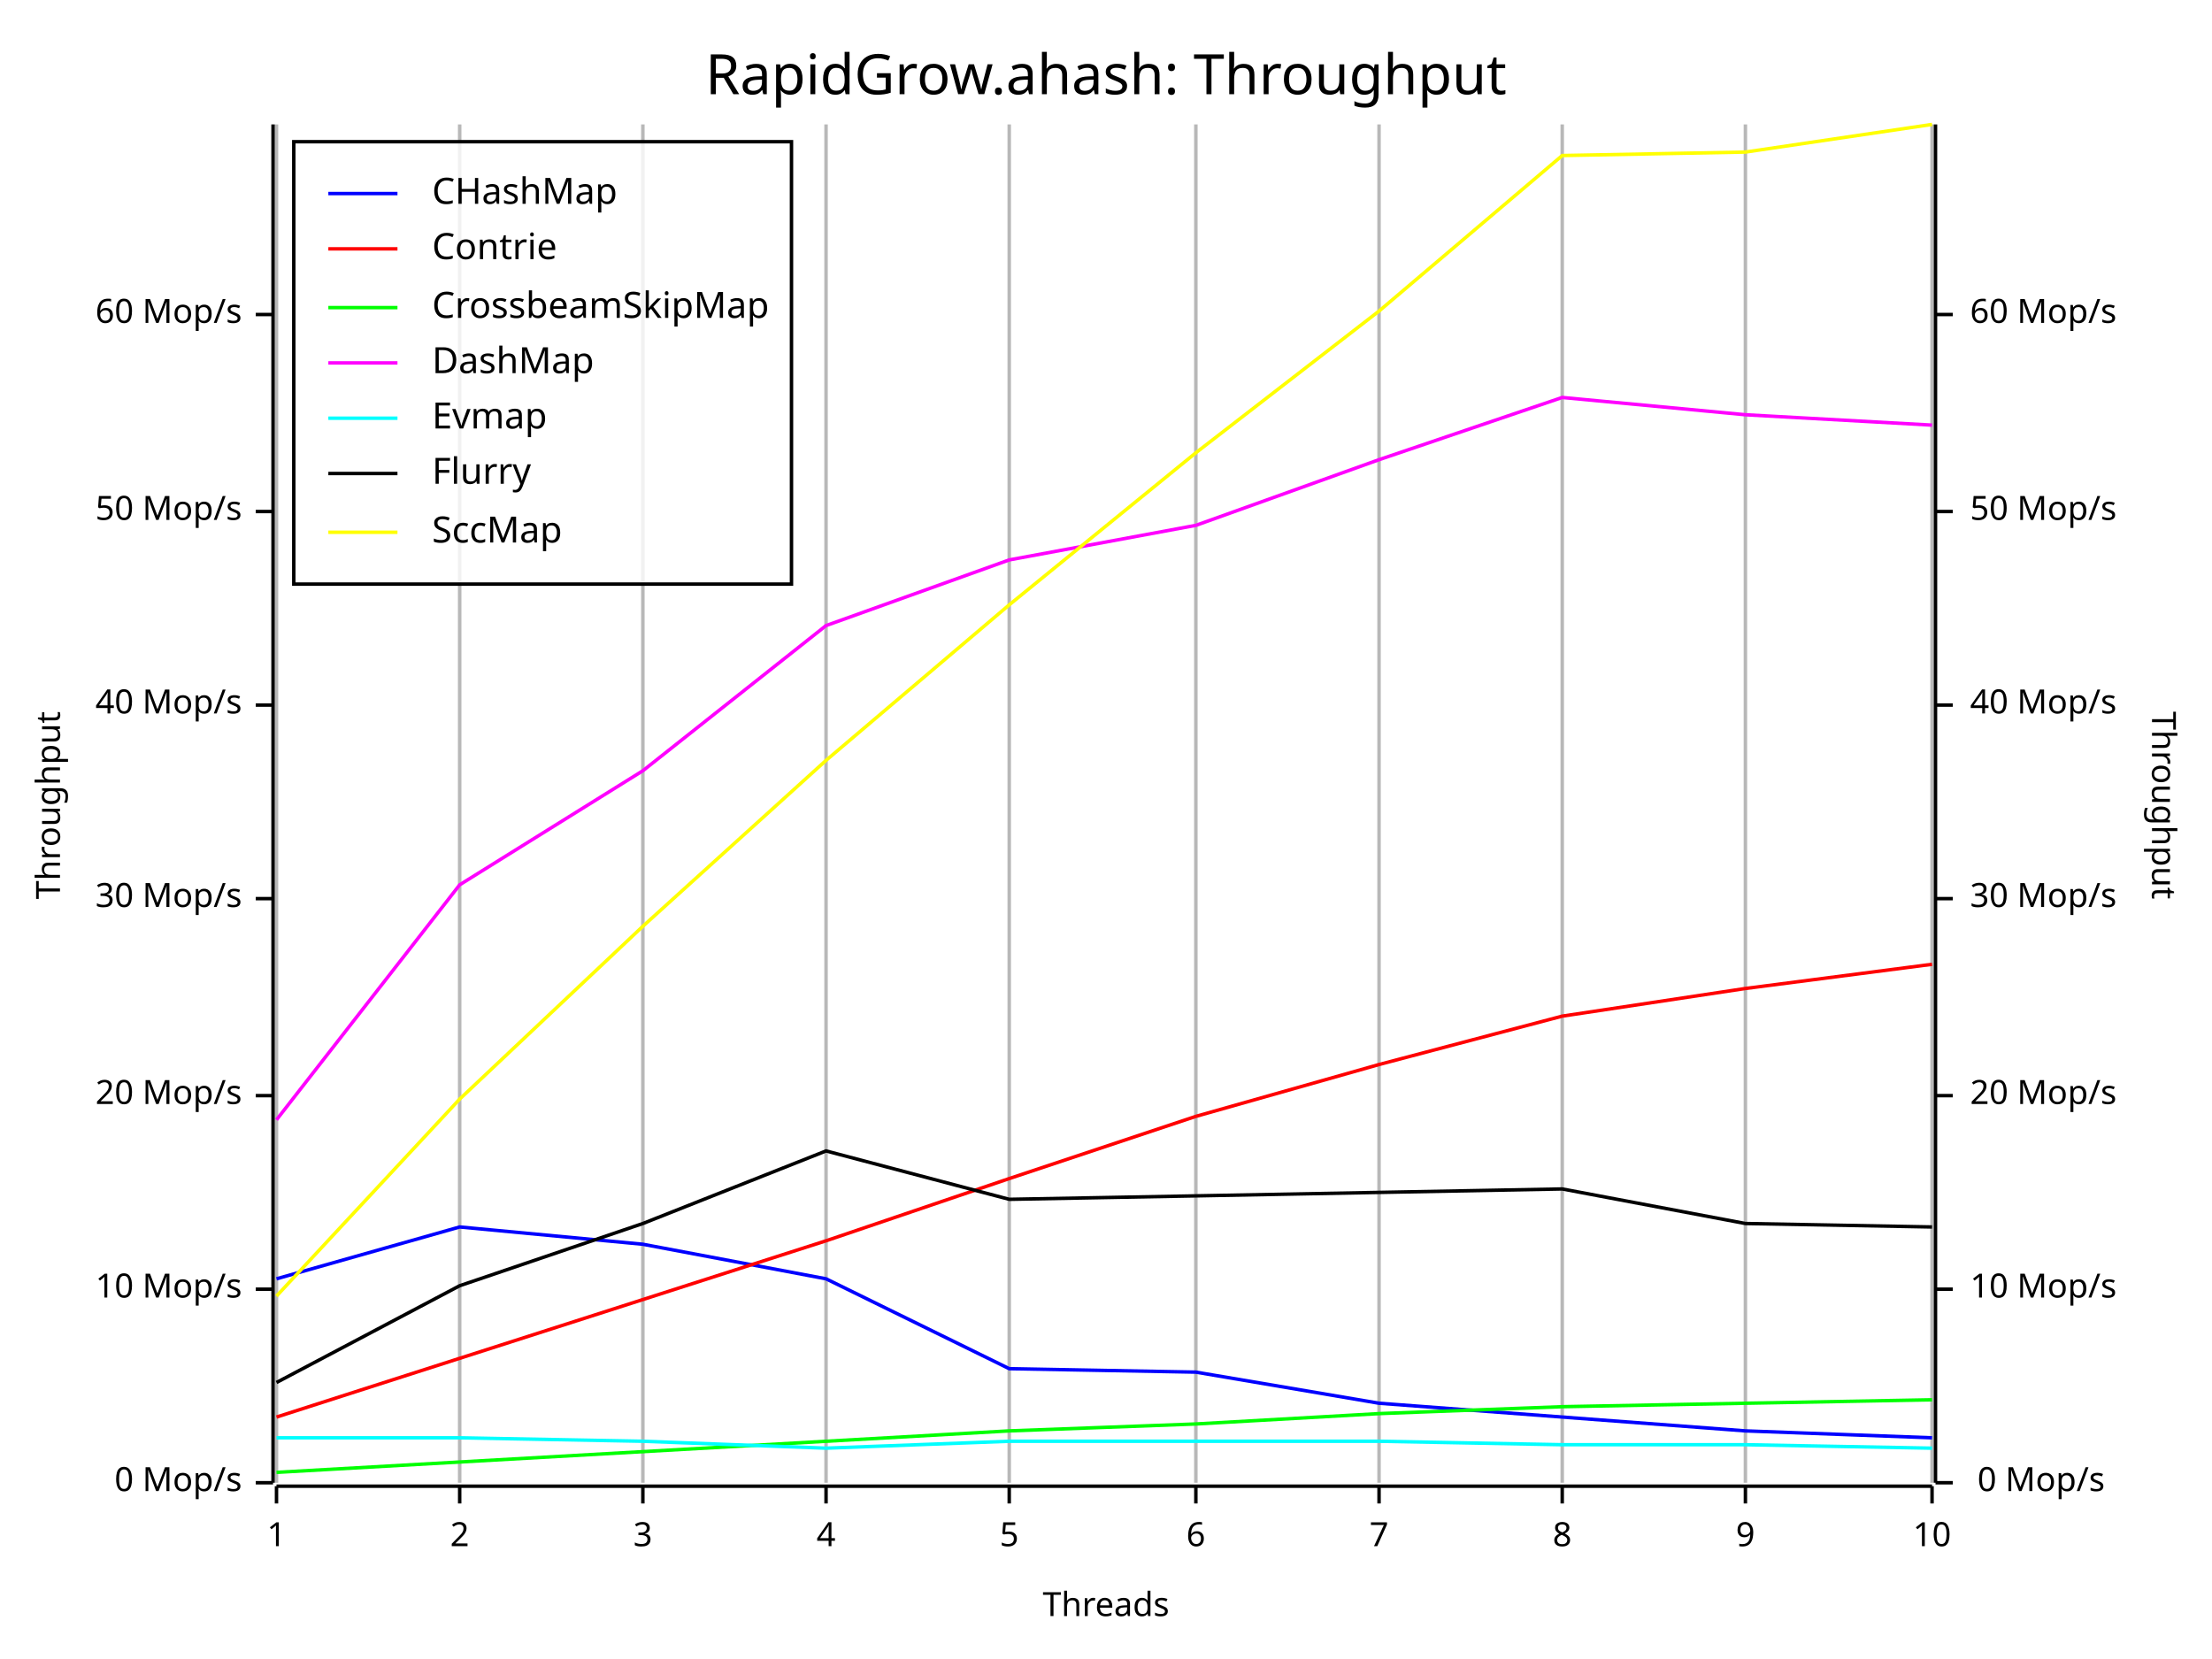
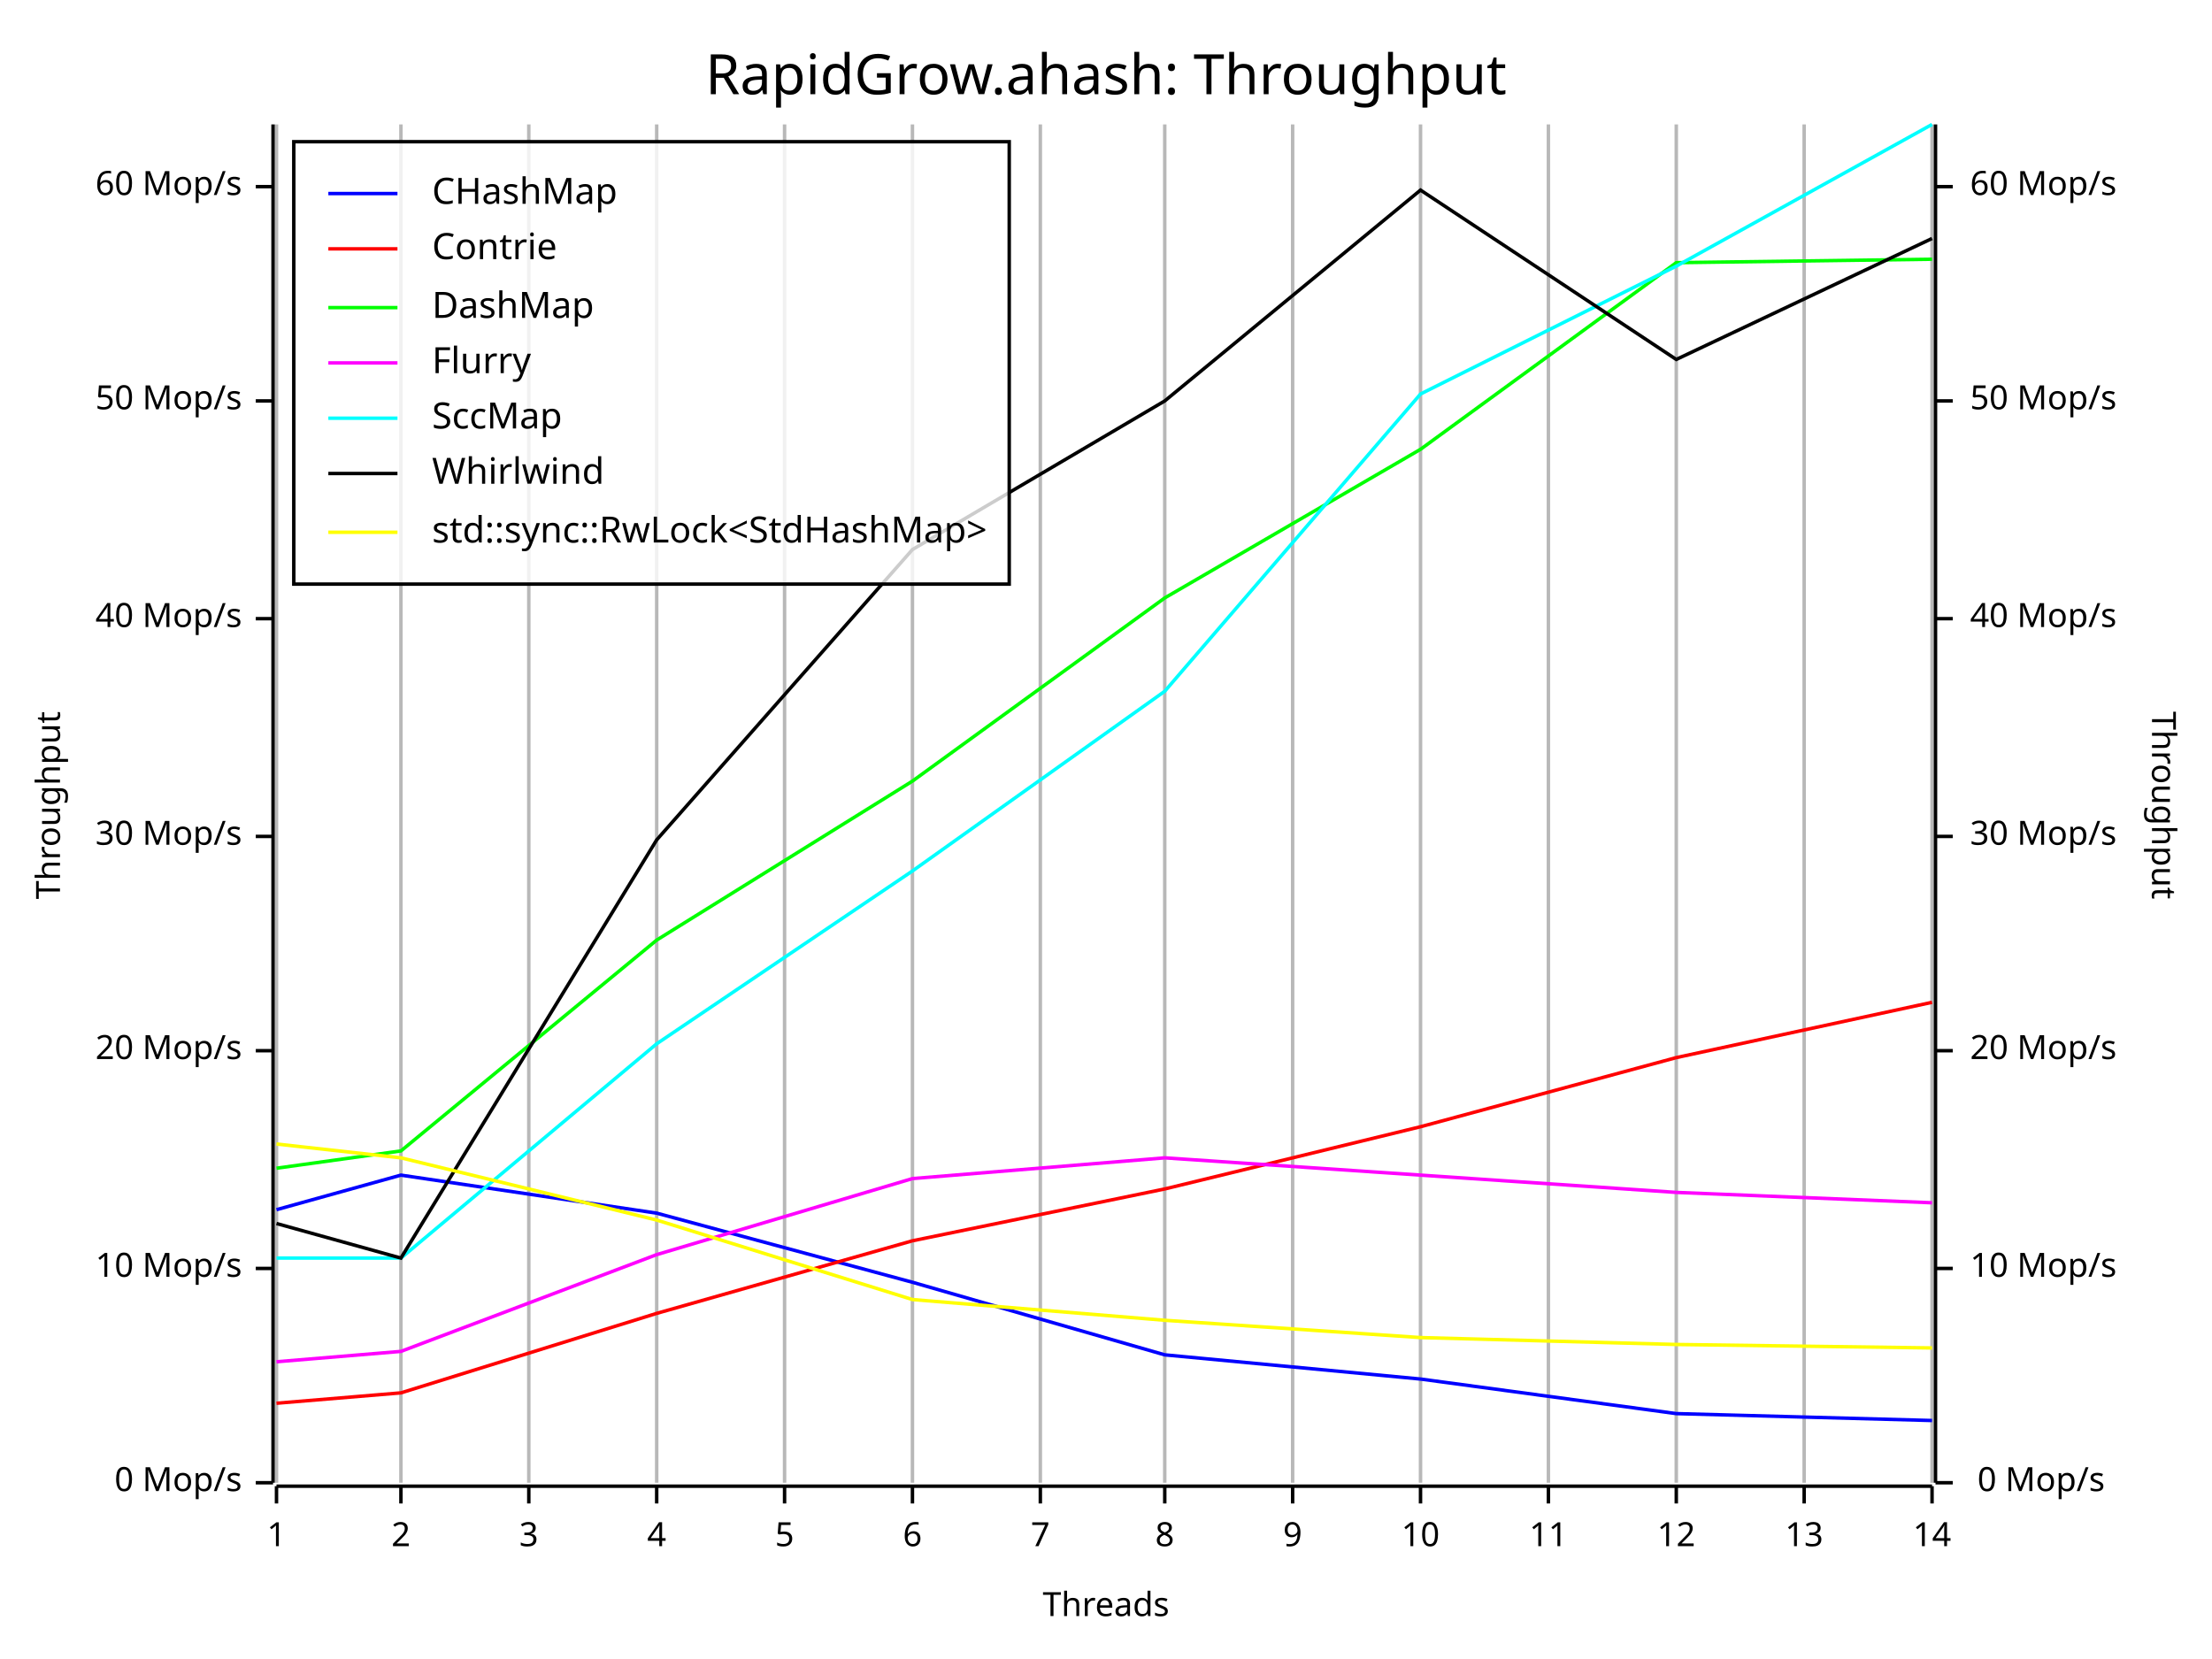
<svg xmlns="http://www.w3.org/2000/svg" width="640" height="480" viewBox="0 0 640 480">
  <rect x="0" y="0" width="640" height="480" opacity="1" fill="#FFFFFF" stroke="none" />
  <text x="320" y="15" dy="0.76em" text-anchor="middle" font-family="Fira Code" font-size="16.129" opacity="1" fill="#000000">
RapidGrow.ahash: Throughput
</text>
  <line opacity="0.1" stroke="#000000" stroke-width="1" x1="80" y1="429" x2="80" y2="36" />
-   <line opacity="0.1" stroke="#000000" stroke-width="1" x1="133" y1="429" x2="133" y2="36" />
-   <line opacity="0.1" stroke="#000000" stroke-width="1" x1="186" y1="429" x2="186" y2="36" />
-   <line opacity="0.1" stroke="#000000" stroke-width="1" x1="239" y1="429" x2="239" y2="36" />
-   <line opacity="0.1" stroke="#000000" stroke-width="1" x1="292" y1="429" x2="292" y2="36" />
-   <line opacity="0.1" stroke="#000000" stroke-width="1" x1="346" y1="429" x2="346" y2="36" />
-   <line opacity="0.1" stroke="#000000" stroke-width="1" x1="399" y1="429" x2="399" y2="36" />
-   <line opacity="0.1" stroke="#000000" stroke-width="1" x1="452" y1="429" x2="452" y2="36" />
-   <line opacity="0.1" stroke="#000000" stroke-width="1" x1="505" y1="429" x2="505" y2="36" />
+   <line opacity="0.1" stroke="#000000" stroke-width="1" x1="116" y1="429" x2="116" y2="36" />
+   <line opacity="0.1" stroke="#000000" stroke-width="1" x1="153" y1="429" x2="153" y2="36" />
+   <line opacity="0.1" stroke="#000000" stroke-width="1" x1="190" y1="429" x2="190" y2="36" />
+   <line opacity="0.1" stroke="#000000" stroke-width="1" x1="227" y1="429" x2="227" y2="36" />
+   <line opacity="0.1" stroke="#000000" stroke-width="1" x1="264" y1="429" x2="264" y2="36" />
+   <line opacity="0.1" stroke="#000000" stroke-width="1" x1="301" y1="429" x2="301" y2="36" />
+   <line opacity="0.1" stroke="#000000" stroke-width="1" x1="337" y1="429" x2="337" y2="36" />
+   <line opacity="0.1" stroke="#000000" stroke-width="1" x1="374" y1="429" x2="374" y2="36" />
+   <line opacity="0.1" stroke="#000000" stroke-width="1" x1="411" y1="429" x2="411" y2="36" />
+   <line opacity="0.1" stroke="#000000" stroke-width="1" x1="448" y1="429" x2="448" y2="36" />
+   <line opacity="0.1" stroke="#000000" stroke-width="1" x1="485" y1="429" x2="485" y2="36" />
+   <line opacity="0.1" stroke="#000000" stroke-width="1" x1="522" y1="429" x2="522" y2="36" />
  <line opacity="0.1" stroke="#000000" stroke-width="1" x1="559" y1="429" x2="559" y2="36" />
  <text x="10" y="233" dy="0.76em" text-anchor="middle" font-family="sans-serif" font-size="9.677" opacity="1" fill="#000000" transform="rotate(270, 10, 233)">
Throughput
</text>
  <text x="320" y="470" dy="-0.5ex" text-anchor="middle" font-family="sans-serif" font-size="9.677" opacity="1" fill="#000000">
Threads
</text>
  <text x="630" y="233" dy="0.76em" text-anchor="middle" font-family="sans-serif" font-size="9.677" opacity="1" fill="#000000" transform="rotate(90, 630, 233)">
Throughput
</text>
  <line opacity="0.2" stroke="#000000" stroke-width="1" x1="80" y1="429" x2="80" y2="36" />
-   <line opacity="0.2" stroke="#000000" stroke-width="1" x1="133" y1="429" x2="133" y2="36" />
-   <line opacity="0.2" stroke="#000000" stroke-width="1" x1="186" y1="429" x2="186" y2="36" />
-   <line opacity="0.2" stroke="#000000" stroke-width="1" x1="239" y1="429" x2="239" y2="36" />
-   <line opacity="0.2" stroke="#000000" stroke-width="1" x1="292" y1="429" x2="292" y2="36" />
-   <line opacity="0.2" stroke="#000000" stroke-width="1" x1="346" y1="429" x2="346" y2="36" />
-   <line opacity="0.2" stroke="#000000" stroke-width="1" x1="399" y1="429" x2="399" y2="36" />
-   <line opacity="0.2" stroke="#000000" stroke-width="1" x1="452" y1="429" x2="452" y2="36" />
-   <line opacity="0.2" stroke="#000000" stroke-width="1" x1="505" y1="429" x2="505" y2="36" />
+   <line opacity="0.2" stroke="#000000" stroke-width="1" x1="116" y1="429" x2="116" y2="36" />
+   <line opacity="0.2" stroke="#000000" stroke-width="1" x1="153" y1="429" x2="153" y2="36" />
+   <line opacity="0.2" stroke="#000000" stroke-width="1" x1="190" y1="429" x2="190" y2="36" />
+   <line opacity="0.2" stroke="#000000" stroke-width="1" x1="227" y1="429" x2="227" y2="36" />
+   <line opacity="0.2" stroke="#000000" stroke-width="1" x1="264" y1="429" x2="264" y2="36" />
+   <line opacity="0.2" stroke="#000000" stroke-width="1" x1="301" y1="429" x2="301" y2="36" />
+   <line opacity="0.2" stroke="#000000" stroke-width="1" x1="337" y1="429" x2="337" y2="36" />
+   <line opacity="0.2" stroke="#000000" stroke-width="1" x1="374" y1="429" x2="374" y2="36" />
+   <line opacity="0.2" stroke="#000000" stroke-width="1" x1="411" y1="429" x2="411" y2="36" />
+   <line opacity="0.2" stroke="#000000" stroke-width="1" x1="448" y1="429" x2="448" y2="36" />
+   <line opacity="0.2" stroke="#000000" stroke-width="1" x1="485" y1="429" x2="485" y2="36" />
+   <line opacity="0.2" stroke="#000000" stroke-width="1" x1="522" y1="429" x2="522" y2="36" />
  <line opacity="0.2" stroke="#000000" stroke-width="1" x1="559" y1="429" x2="559" y2="36" />
  <polyline fill="none" opacity="1" stroke="#000000" stroke-width="1" points="79,36 79,429 " />
  <text x="70" y="429" dy="0.5ex" text-anchor="end" font-family="sans-serif" font-size="9.677" opacity="1" fill="#000000">
0 Mop/s
</text>
  <polyline fill="none" opacity="1" stroke="#000000" stroke-width="1" points="74,429 79,429 " />
-   <text x="70" y="373" dy="0.5ex" text-anchor="end" font-family="sans-serif" font-size="9.677" opacity="1" fill="#000000">
+   <text x="70" y="367" dy="0.5ex" text-anchor="end" font-family="sans-serif" font-size="9.677" opacity="1" fill="#000000">
10 Mop/s
</text>
-   <polyline fill="none" opacity="1" stroke="#000000" stroke-width="1" points="74,373 79,373 " />
-   <text x="70" y="317" dy="0.5ex" text-anchor="end" font-family="sans-serif" font-size="9.677" opacity="1" fill="#000000">
+   <polyline fill="none" opacity="1" stroke="#000000" stroke-width="1" points="74,367 79,367 " />
+   <text x="70" y="304" dy="0.5ex" text-anchor="end" font-family="sans-serif" font-size="9.677" opacity="1" fill="#000000">
20 Mop/s
</text>
-   <polyline fill="none" opacity="1" stroke="#000000" stroke-width="1" points="74,317 79,317 " />
-   <text x="70" y="260" dy="0.5ex" text-anchor="end" font-family="sans-serif" font-size="9.677" opacity="1" fill="#000000">
+   <polyline fill="none" opacity="1" stroke="#000000" stroke-width="1" points="74,304 79,304 " />
+   <text x="70" y="242" dy="0.5ex" text-anchor="end" font-family="sans-serif" font-size="9.677" opacity="1" fill="#000000">
30 Mop/s
</text>
-   <polyline fill="none" opacity="1" stroke="#000000" stroke-width="1" points="74,260 79,260 " />
-   <text x="70" y="204" dy="0.5ex" text-anchor="end" font-family="sans-serif" font-size="9.677" opacity="1" fill="#000000">
+   <polyline fill="none" opacity="1" stroke="#000000" stroke-width="1" points="74,242 79,242 " />
+   <text x="70" y="179" dy="0.5ex" text-anchor="end" font-family="sans-serif" font-size="9.677" opacity="1" fill="#000000">
40 Mop/s
</text>
-   <polyline fill="none" opacity="1" stroke="#000000" stroke-width="1" points="74,204 79,204 " />
-   <text x="70" y="148" dy="0.5ex" text-anchor="end" font-family="sans-serif" font-size="9.677" opacity="1" fill="#000000">
+   <polyline fill="none" opacity="1" stroke="#000000" stroke-width="1" points="74,179 79,179 " />
+   <text x="70" y="116" dy="0.5ex" text-anchor="end" font-family="sans-serif" font-size="9.677" opacity="1" fill="#000000">
50 Mop/s
</text>
-   <polyline fill="none" opacity="1" stroke="#000000" stroke-width="1" points="74,148 79,148 " />
-   <text x="70" y="91" dy="0.5ex" text-anchor="end" font-family="sans-serif" font-size="9.677" opacity="1" fill="#000000">
+   <polyline fill="none" opacity="1" stroke="#000000" stroke-width="1" points="74,116 79,116 " />
+   <text x="70" y="54" dy="0.5ex" text-anchor="end" font-family="sans-serif" font-size="9.677" opacity="1" fill="#000000">
60 Mop/s
</text>
-   <polyline fill="none" opacity="1" stroke="#000000" stroke-width="1" points="74,91 79,91 " />
+   <polyline fill="none" opacity="1" stroke="#000000" stroke-width="1" points="74,54 79,54 " />
  <polyline fill="none" opacity="1" stroke="#000000" stroke-width="1" points="80,430 559,430 " />
  <text x="80" y="440" dy="0.76em" text-anchor="middle" font-family="sans-serif" font-size="9.677" opacity="1" fill="#000000">
1
</text>
  <polyline fill="none" opacity="1" stroke="#000000" stroke-width="1" points="80,430 80,435 " />
-   <text x="133" y="440" dy="0.76em" text-anchor="middle" font-family="sans-serif" font-size="9.677" opacity="1" fill="#000000">
+   <text x="116" y="440" dy="0.76em" text-anchor="middle" font-family="sans-serif" font-size="9.677" opacity="1" fill="#000000">
2
</text>
-   <polyline fill="none" opacity="1" stroke="#000000" stroke-width="1" points="133,430 133,435 " />
-   <text x="186" y="440" dy="0.76em" text-anchor="middle" font-family="sans-serif" font-size="9.677" opacity="1" fill="#000000">
+   <polyline fill="none" opacity="1" stroke="#000000" stroke-width="1" points="116,430 116,435 " />
+   <text x="153" y="440" dy="0.76em" text-anchor="middle" font-family="sans-serif" font-size="9.677" opacity="1" fill="#000000">
3
</text>
-   <polyline fill="none" opacity="1" stroke="#000000" stroke-width="1" points="186,430 186,435 " />
-   <text x="239" y="440" dy="0.76em" text-anchor="middle" font-family="sans-serif" font-size="9.677" opacity="1" fill="#000000">
+   <polyline fill="none" opacity="1" stroke="#000000" stroke-width="1" points="153,430 153,435 " />
+   <text x="190" y="440" dy="0.76em" text-anchor="middle" font-family="sans-serif" font-size="9.677" opacity="1" fill="#000000">
4
</text>
-   <polyline fill="none" opacity="1" stroke="#000000" stroke-width="1" points="239,430 239,435 " />
-   <text x="292" y="440" dy="0.76em" text-anchor="middle" font-family="sans-serif" font-size="9.677" opacity="1" fill="#000000">
+   <polyline fill="none" opacity="1" stroke="#000000" stroke-width="1" points="190,430 190,435 " />
+   <text x="227" y="440" dy="0.76em" text-anchor="middle" font-family="sans-serif" font-size="9.677" opacity="1" fill="#000000">
5
</text>
-   <polyline fill="none" opacity="1" stroke="#000000" stroke-width="1" points="292,430 292,435 " />
-   <text x="346" y="440" dy="0.76em" text-anchor="middle" font-family="sans-serif" font-size="9.677" opacity="1" fill="#000000">
+   <polyline fill="none" opacity="1" stroke="#000000" stroke-width="1" points="227,430 227,435 " />
+   <text x="264" y="440" dy="0.76em" text-anchor="middle" font-family="sans-serif" font-size="9.677" opacity="1" fill="#000000">
6
</text>
-   <polyline fill="none" opacity="1" stroke="#000000" stroke-width="1" points="346,430 346,435 " />
-   <text x="399" y="440" dy="0.76em" text-anchor="middle" font-family="sans-serif" font-size="9.677" opacity="1" fill="#000000">
+   <polyline fill="none" opacity="1" stroke="#000000" stroke-width="1" points="264,430 264,435 " />
+   <text x="301" y="440" dy="0.76em" text-anchor="middle" font-family="sans-serif" font-size="9.677" opacity="1" fill="#000000">
7
</text>
-   <polyline fill="none" opacity="1" stroke="#000000" stroke-width="1" points="399,430 399,435 " />
-   <text x="452" y="440" dy="0.76em" text-anchor="middle" font-family="sans-serif" font-size="9.677" opacity="1" fill="#000000">
+   <polyline fill="none" opacity="1" stroke="#000000" stroke-width="1" points="301,430 301,435 " />
+   <text x="337" y="440" dy="0.76em" text-anchor="middle" font-family="sans-serif" font-size="9.677" opacity="1" fill="#000000">
8
</text>
-   <polyline fill="none" opacity="1" stroke="#000000" stroke-width="1" points="452,430 452,435 " />
-   <text x="505" y="440" dy="0.76em" text-anchor="middle" font-family="sans-serif" font-size="9.677" opacity="1" fill="#000000">
+   <polyline fill="none" opacity="1" stroke="#000000" stroke-width="1" points="337,430 337,435 " />
+   <text x="374" y="440" dy="0.76em" text-anchor="middle" font-family="sans-serif" font-size="9.677" opacity="1" fill="#000000">
9
</text>
-   <polyline fill="none" opacity="1" stroke="#000000" stroke-width="1" points="505,430 505,435 " />
+   <polyline fill="none" opacity="1" stroke="#000000" stroke-width="1" points="374,430 374,435 " />
+   <text x="411" y="440" dy="0.76em" text-anchor="middle" font-family="sans-serif" font-size="9.677" opacity="1" fill="#000000">
+ 10
+ </text>
+   <polyline fill="none" opacity="1" stroke="#000000" stroke-width="1" points="411,430 411,435 " />
+   <text x="448" y="440" dy="0.76em" text-anchor="middle" font-family="sans-serif" font-size="9.677" opacity="1" fill="#000000">
+ 11
+ </text>
+   <polyline fill="none" opacity="1" stroke="#000000" stroke-width="1" points="448,430 448,435 " />
+   <text x="485" y="440" dy="0.76em" text-anchor="middle" font-family="sans-serif" font-size="9.677" opacity="1" fill="#000000">
+ 12
+ </text>
+   <polyline fill="none" opacity="1" stroke="#000000" stroke-width="1" points="485,430 485,435 " />
+   <text x="522" y="440" dy="0.76em" text-anchor="middle" font-family="sans-serif" font-size="9.677" opacity="1" fill="#000000">
+ 13
+ </text>
+   <polyline fill="none" opacity="1" stroke="#000000" stroke-width="1" points="522,430 522,435 " />
  <text x="559" y="440" dy="0.76em" text-anchor="middle" font-family="sans-serif" font-size="9.677" opacity="1" fill="#000000">
- 10
+ 14
</text>
  <polyline fill="none" opacity="1" stroke="#000000" stroke-width="1" points="559,430 559,435 " />
  <polyline fill="none" opacity="1" stroke="#000000" stroke-width="1" points="560,36 560,429 " />
  <text x="609" y="429" dy="0.5ex" text-anchor="end" font-family="sans-serif" font-size="9.677" opacity="1" fill="#000000">
0 Mop/s
</text>
  <polyline fill="none" opacity="1" stroke="#000000" stroke-width="1" points="560,429 565,429 " />
-   <text x="570" y="373" dy="0.5ex" text-anchor="start" font-family="sans-serif" font-size="9.677" opacity="1" fill="#000000">
+   <text x="570" y="367" dy="0.5ex" text-anchor="start" font-family="sans-serif" font-size="9.677" opacity="1" fill="#000000">
10 Mop/s
</text>
-   <polyline fill="none" opacity="1" stroke="#000000" stroke-width="1" points="560,373 565,373 " />
-   <text x="570" y="317" dy="0.5ex" text-anchor="start" font-family="sans-serif" font-size="9.677" opacity="1" fill="#000000">
+   <polyline fill="none" opacity="1" stroke="#000000" stroke-width="1" points="560,367 565,367 " />
+   <text x="570" y="304" dy="0.5ex" text-anchor="start" font-family="sans-serif" font-size="9.677" opacity="1" fill="#000000">
20 Mop/s
</text>
-   <polyline fill="none" opacity="1" stroke="#000000" stroke-width="1" points="560,317 565,317 " />
-   <text x="570" y="260" dy="0.5ex" text-anchor="start" font-family="sans-serif" font-size="9.677" opacity="1" fill="#000000">
+   <polyline fill="none" opacity="1" stroke="#000000" stroke-width="1" points="560,304 565,304 " />
+   <text x="570" y="242" dy="0.5ex" text-anchor="start" font-family="sans-serif" font-size="9.677" opacity="1" fill="#000000">
30 Mop/s
</text>
-   <polyline fill="none" opacity="1" stroke="#000000" stroke-width="1" points="560,260 565,260 " />
-   <text x="570" y="204" dy="0.5ex" text-anchor="start" font-family="sans-serif" font-size="9.677" opacity="1" fill="#000000">
+   <polyline fill="none" opacity="1" stroke="#000000" stroke-width="1" points="560,242 565,242 " />
+   <text x="570" y="179" dy="0.5ex" text-anchor="start" font-family="sans-serif" font-size="9.677" opacity="1" fill="#000000">
40 Mop/s
</text>
-   <polyline fill="none" opacity="1" stroke="#000000" stroke-width="1" points="560,204 565,204 " />
-   <text x="570" y="148" dy="0.5ex" text-anchor="start" font-family="sans-serif" font-size="9.677" opacity="1" fill="#000000">
+   <polyline fill="none" opacity="1" stroke="#000000" stroke-width="1" points="560,179 565,179 " />
+   <text x="570" y="116" dy="0.5ex" text-anchor="start" font-family="sans-serif" font-size="9.677" opacity="1" fill="#000000">
50 Mop/s
</text>
-   <polyline fill="none" opacity="1" stroke="#000000" stroke-width="1" points="560,148 565,148 " />
-   <text x="570" y="91" dy="0.5ex" text-anchor="start" font-family="sans-serif" font-size="9.677" opacity="1" fill="#000000">
+   <polyline fill="none" opacity="1" stroke="#000000" stroke-width="1" points="560,116 565,116 " />
+   <text x="570" y="54" dy="0.5ex" text-anchor="start" font-family="sans-serif" font-size="9.677" opacity="1" fill="#000000">
60 Mop/s
</text>
-   <polyline fill="none" opacity="1" stroke="#000000" stroke-width="1" points="560,91 565,91 " />
-   <polyline fill="none" opacity="1" stroke="#0000FF" stroke-width="1" points="80,370 133,355 186,360 239,370 292,396 346,397 399,406 452,410 505,414 559,416 " />
-   <polyline fill="none" opacity="1" stroke="#FF0000" stroke-width="1" points="80,410 133,393 186,376 239,359 292,341 346,323 399,308 452,294 505,286 559,279 " />
-   <polyline fill="none" opacity="1" stroke="#00FF00" stroke-width="1" points="80,426 133,423 186,420 239,417 292,414 346,412 399,409 452,407 505,406 559,405 " />
-   <polyline fill="none" opacity="1" stroke="#FF00FF" stroke-width="1" points="80,324 133,256 186,223 239,181 292,162 346,152 399,133 452,115 505,120 559,123 " />
-   <polyline fill="none" opacity="1" stroke="#00FFFF" stroke-width="1" points="80,416 133,416 186,417 239,419 292,417 346,417 399,417 452,418 505,418 559,419 " />
-   <polyline fill="none" opacity="1" stroke="#000000" stroke-width="1" points="80,400 133,372 186,354 239,333 292,347 346,346 399,345 452,344 505,354 559,355 " />
-   <polyline fill="none" opacity="1" stroke="#FFFF00" stroke-width="1" points="80,375 133,318 186,268 239,220 292,175 346,131 399,90 452,45 505,44 559,36 " />
-   <rect x="85" y="41" width="144" height="128" opacity="0.8" fill="#FFFFFF" stroke="none" />
-   <rect x="85" y="41" width="144" height="128" opacity="1" fill="none" stroke="#000000" />
+   <polyline fill="none" opacity="1" stroke="#000000" stroke-width="1" points="560,54 565,54 " />
+   <polyline fill="none" opacity="1" stroke="#0000FF" stroke-width="1" points="80,350 116,340 190,351 264,371 337,392 411,399 485,409 559,411 " />
+   <polyline fill="none" opacity="1" stroke="#FF0000" stroke-width="1" points="80,406 116,403 190,380 264,359 337,344 411,326 485,306 559,290 " />
+   <polyline fill="none" opacity="1" stroke="#00FF00" stroke-width="1" points="80,338 116,333 190,272 264,226 337,173 411,130 485,76 559,75 " />
+   <polyline fill="none" opacity="1" stroke="#FF00FF" stroke-width="1" points="80,394 116,391 190,363 264,341 337,335 411,340 485,345 559,348 " />
+   <polyline fill="none" opacity="1" stroke="#00FFFF" stroke-width="1" points="80,364 116,364 190,302 264,252 337,200 411,114 485,77 559,36 " />
+   <polyline fill="none" opacity="1" stroke="#000000" stroke-width="1" points="80,354 116,364 190,243 264,159 337,116 411,55 485,104 559,69 " />
+   <polyline fill="none" opacity="1" stroke="#FFFF00" stroke-width="1" points="80,331 116,335 190,353 264,376 337,382 411,387 485,389 559,390 " />
+   <rect x="85" y="41" width="207" height="128" opacity="0.8" fill="#FFFFFF" stroke="none" />
+   <rect x="85" y="41" width="207" height="128" opacity="1" fill="none" stroke="#000000" />
  <text x="125" y="51" dy="0.76em" text-anchor="start" font-family="Fira Code" font-size="10.484" opacity="1" fill="#000000">
CHashMap
</text>
  <text x="125" y="67" dy="0.76em" text-anchor="start" font-family="Fira Code" font-size="10.484" opacity="1" fill="#000000">
Contrie
</text>
  <text x="125" y="84" dy="0.76em" text-anchor="start" font-family="Fira Code" font-size="10.484" opacity="1" fill="#000000">
- CrossbeamSkipMap
+ DashMap
</text>
  <text x="125" y="100" dy="0.76em" text-anchor="start" font-family="Fira Code" font-size="10.484" opacity="1" fill="#000000">
- DashMap
+ Flurry
</text>
  <text x="125" y="116" dy="0.76em" text-anchor="start" font-family="Fira Code" font-size="10.484" opacity="1" fill="#000000">
- Evmap
+ SccMap
</text>
  <text x="125" y="132" dy="0.76em" text-anchor="start" font-family="Fira Code" font-size="10.484" opacity="1" fill="#000000">
- Flurry
+ Whirlwind
</text>
  <text x="125" y="149" dy="0.76em" text-anchor="start" font-family="Fira Code" font-size="10.484" opacity="1" fill="#000000">
- SccMap
+ std::sync::RwLock&lt;StdHashMap&gt;
</text>
  <polyline fill="none" opacity="1" stroke="#0000FF" stroke-width="1" points="95,56 115,56 " />
  <polyline fill="none" opacity="1" stroke="#FF0000" stroke-width="1" points="95,72 115,72 " />
  <polyline fill="none" opacity="1" stroke="#00FF00" stroke-width="1" points="95,89 115,89 " />
  <polyline fill="none" opacity="1" stroke="#FF00FF" stroke-width="1" points="95,105 115,105 " />
  <polyline fill="none" opacity="1" stroke="#00FFFF" stroke-width="1" points="95,121 115,121 " />
  <polyline fill="none" opacity="1" stroke="#000000" stroke-width="1" points="95,137 115,137 " />
  <polyline fill="none" opacity="1" stroke="#FFFF00" stroke-width="1" points="95,154 115,154 " />
</svg>
